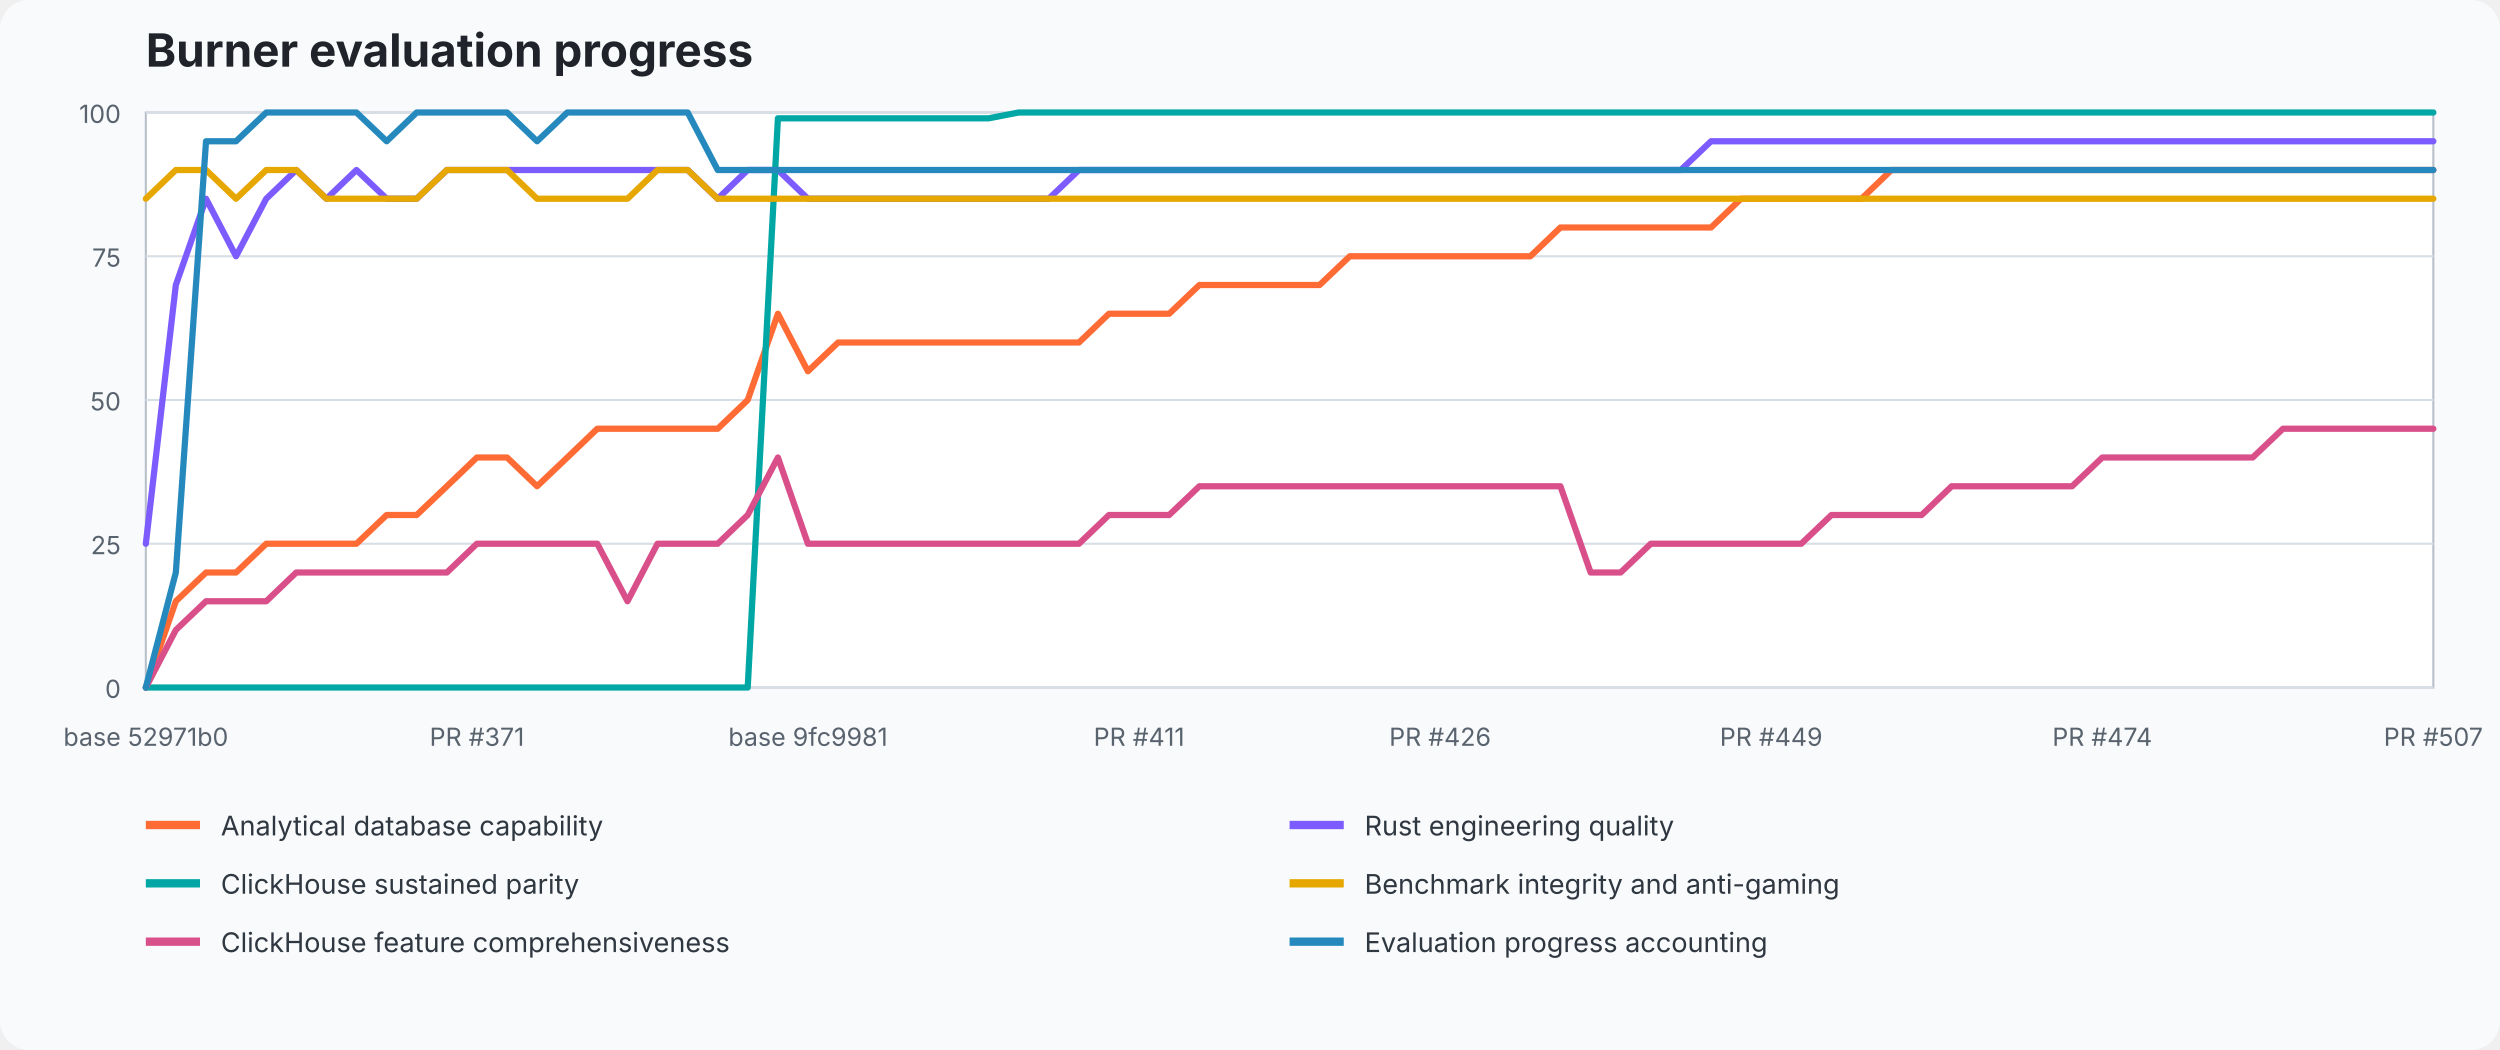
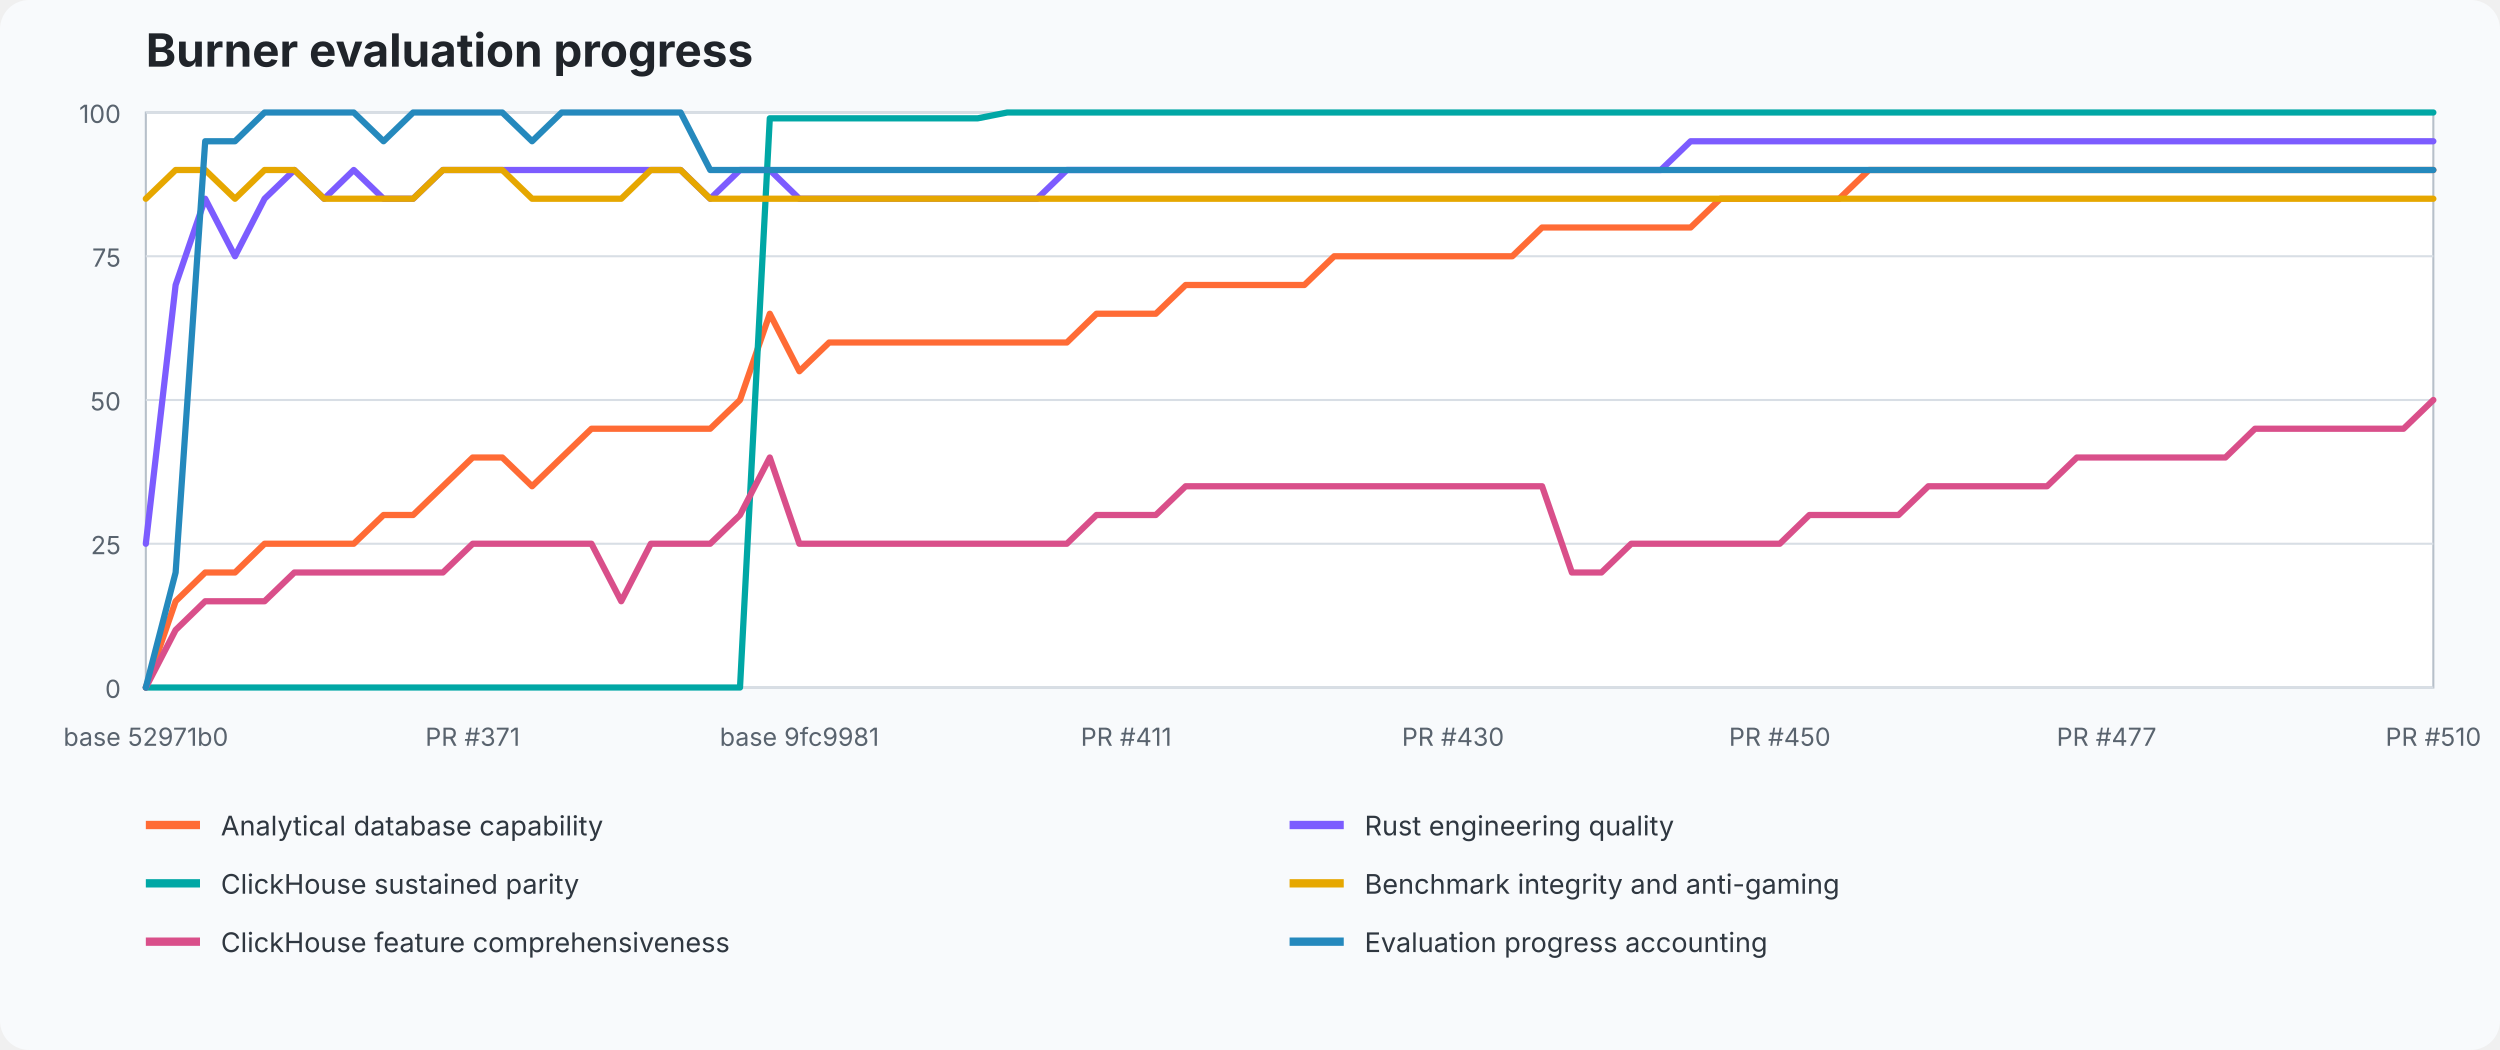
<svg xmlns="http://www.w3.org/2000/svg" width="1200" height="504" viewBox="0 0 1200 504" role="img" aria-labelledby="title desc">
  <style>text{font-family:ui-sans-serif,system-ui,-apple-system,BlinkMacSystemFont,"Segoe UI",sans-serif}.title{font-size:22px;font-weight:700;fill:#20242a}.axis{font-size:12px;fill:#59636e}.legend{font-size:13px;fill:#2f3740}.grid{stroke:#d8dee5;stroke-width:1}.plot{fill:#fff;stroke:#b7c0ca}</style>
  <rect width="100%" height="100%" fill="#f8fafc" rx="14" />
  <text x="70" y="32" class="title">Burner evaluation progress</text>
  <rect x="70" y="54" width="1098" height="276" class="plot" />
  <line x1="70" y1="330" x2="1168" y2="330" class="grid" />
  <text x="58" y="335" text-anchor="end" class="axis">0</text>
  <line x1="70" y1="261" x2="1168" y2="261" class="grid" />
  <text x="58" y="266" text-anchor="end" class="axis">25</text>
  <line x1="70" y1="192" x2="1168" y2="192" class="grid" />
  <text x="58" y="197" text-anchor="end" class="axis">50</text>
  <line x1="70" y1="123" x2="1168" y2="123" class="grid" />
  <text x="58" y="128" text-anchor="end" class="axis">75</text>
  <line x1="70" y1="54" x2="1168" y2="54" class="grid" />
  <text x="58" y="59" text-anchor="end" class="axis">100</text>
-   <polyline points="70.0,330.0 84.4,288.6 98.9,274.8 113.3,274.8 127.8,261.0 142.2,261.0 156.7,261.0 171.1,261.0 185.6,247.2 200.0,247.2 214.5,233.4 228.9,219.6 243.4,219.6 257.8,233.4 272.3,219.6 286.7,205.8 301.2,205.8 315.6,205.8 330.1,205.8 344.5,205.8 358.9,192.0 373.4,150.6 387.8,178.2 402.3,164.4 416.7,164.4 431.2,164.4 445.6,164.4 460.1,164.4 474.5,164.4 489.0,164.4 503.4,164.4 517.9,164.4 532.3,150.6 546.8,150.6 561.2,150.6 575.7,136.8 590.1,136.8 604.6,136.8 619.0,136.8 633.4,136.8 647.9,123.0 662.3,123.0 676.8,123.0 691.2,123.0 705.7,123.0 720.1,123.0 734.6,123.0 749.0,109.2 763.5,109.2 777.9,109.2 792.4,109.2 806.8,109.2 821.3,109.2 835.7,95.4 850.2,95.4 864.6,95.4 879.1,95.4 893.5,95.4 907.9,81.6 922.4,81.6 936.8,81.6 951.3,81.6 965.7,81.6 980.2,81.6 994.6,81.6 1009.1,81.6 1023.5,81.6 1038.0,81.6 1052.4,81.6 1066.9,81.6 1081.3,81.6 1095.8,81.6 1110.2,81.6 1124.7,81.6 1139.1,81.6 1153.6,81.6 1168.0,81.6" fill="none" stroke="#ff6b35" stroke-width="3" stroke-linejoin="round" stroke-linecap="round" />
-   <polyline points="70.0,261.0 84.4,136.8 98.9,95.4 113.3,123.0 127.8,95.4 142.2,81.6 156.7,95.4 171.1,81.6 185.6,95.4 200.0,95.4 214.5,81.6 228.9,81.6 243.4,81.6 257.8,81.6 272.3,81.6 286.7,81.6 301.2,81.6 315.6,81.6 330.1,81.6 344.5,95.4 358.9,81.6 373.4,81.6 387.8,95.4 402.3,95.4 416.7,95.4 431.2,95.4 445.6,95.4 460.1,95.4 474.5,95.4 489.0,95.4 503.4,95.4 517.9,81.6 532.3,81.6 546.8,81.6 561.2,81.6 575.7,81.6 590.1,81.6 604.6,81.6 619.0,81.6 633.4,81.6 647.9,81.6 662.3,81.6 676.8,81.6 691.2,81.6 705.7,81.6 720.1,81.6 734.6,81.6 749.0,81.6 763.5,81.6 777.9,81.6 792.4,81.6 806.8,81.6 821.3,67.8 835.7,67.8 850.2,67.8 864.6,67.8 879.1,67.8 893.5,67.8 907.9,67.8 922.4,67.8 936.8,67.8 951.3,67.8 965.7,67.8 980.2,67.8 994.6,67.8 1009.1,67.8 1023.5,67.8 1038.0,67.8 1052.4,67.8 1066.9,67.8 1081.3,67.8 1095.8,67.8 1110.2,67.8 1124.7,67.8 1139.1,67.8 1153.6,67.8 1168.0,67.8" fill="none" stroke="#7c5cff" stroke-width="3" stroke-linejoin="round" stroke-linecap="round" />
-   <polyline points="70.0,330.0 84.4,330.0 98.9,330.0 113.3,330.0 127.8,330.0 142.2,330.0 156.7,330.0 171.1,330.0 185.6,330.0 200.0,330.0 214.5,330.0 228.9,330.0 243.4,330.0 257.8,330.0 272.3,330.0 286.7,330.0 301.2,330.0 315.6,330.0 330.1,330.0 344.5,330.0 358.9,330.0 373.4,56.8 387.8,56.8 402.3,56.8 416.7,56.8 431.2,56.8 445.6,56.8 460.1,56.8 474.5,56.8 489.0,54.0 503.4,54.0 517.9,54.0 532.3,54.0 546.8,54.0 561.2,54.0 575.7,54.0 590.1,54.0 604.6,54.0 619.0,54.0 633.4,54.0 647.9,54.0 662.3,54.0 676.8,54.0 691.2,54.0 705.7,54.0 720.1,54.0 734.6,54.0 749.0,54.0 763.5,54.0 777.9,54.0 792.4,54.0 806.8,54.0 821.3,54.0 835.7,54.0 850.2,54.0 864.6,54.0 879.1,54.0 893.5,54.0 907.9,54.0 922.4,54.0 936.8,54.0 951.3,54.0 965.7,54.0 980.2,54.0 994.6,54.0 1009.1,54.0 1023.5,54.0 1038.0,54.0 1052.4,54.0 1066.9,54.0 1081.3,54.0 1095.8,54.0 1110.2,54.0 1124.7,54.0 1139.1,54.0 1153.6,54.0 1168.0,54.0" fill="none" stroke="#00a7a5" stroke-width="3" stroke-linejoin="round" stroke-linecap="round" />
-   <polyline points="70.0,95.4 84.4,81.6 98.9,81.6 113.3,95.4 127.8,81.6 142.2,81.6 156.7,95.4 171.1,95.4 185.6,95.4 200.0,95.4 214.5,81.6 228.9,81.6 243.4,81.6 257.8,95.4 272.3,95.4 286.7,95.4 301.2,95.4 315.6,81.6 330.1,81.6 344.5,95.4 358.9,95.4 373.4,95.4 387.8,95.4 402.3,95.4 416.7,95.4 431.2,95.4 445.6,95.4 460.1,95.4 474.5,95.4 489.0,95.4 503.4,95.4 517.9,95.4 532.3,95.4 546.8,95.4 561.2,95.4 575.7,95.4 590.1,95.4 604.6,95.4 619.0,95.4 633.4,95.4 647.9,95.4 662.3,95.4 676.8,95.4 691.2,95.4 705.7,95.4 720.1,95.4 734.6,95.4 749.0,95.4 763.5,95.4 777.9,95.4 792.4,95.4 806.8,95.4 821.3,95.4 835.7,95.4 850.2,95.4 864.6,95.4 879.1,95.4 893.5,95.4 907.9,95.4 922.4,95.4 936.8,95.4 951.3,95.4 965.7,95.4 980.2,95.4 994.6,95.4 1009.1,95.4 1023.5,95.4 1038.0,95.4 1052.4,95.4 1066.9,95.4 1081.3,95.4 1095.8,95.4 1110.2,95.4 1124.7,95.4 1139.1,95.4 1153.6,95.4 1168.0,95.4" fill="none" stroke="#e6a700" stroke-width="3" stroke-linejoin="round" stroke-linecap="round" />
-   <polyline points="70.0,330.0 84.4,302.4 98.9,288.6 113.3,288.6 127.8,288.6 142.2,274.8 156.7,274.8 171.1,274.8 185.6,274.8 200.0,274.8 214.5,274.8 228.9,261.0 243.4,261.0 257.8,261.0 272.3,261.0 286.7,261.0 301.2,288.6 315.6,261.0 330.1,261.0 344.5,261.0 358.9,247.2 373.4,219.6 387.8,261.0 402.3,261.0 416.7,261.0 431.2,261.0 445.6,261.0 460.1,261.0 474.5,261.0 489.0,261.0 503.4,261.0 517.9,261.0 532.3,247.2 546.8,247.2 561.2,247.2 575.7,233.4 590.1,233.4 604.6,233.4 619.0,233.4 633.4,233.4 647.9,233.4 662.3,233.4 676.8,233.4 691.2,233.4 705.7,233.4 720.1,233.4 734.6,233.4 749.0,233.4 763.5,274.8 777.9,274.8 792.4,261.0 806.8,261.0 821.3,261.0 835.7,261.0 850.2,261.0 864.6,261.0 879.1,247.2 893.5,247.2 907.9,247.2 922.4,247.2 936.8,233.4 951.3,233.4 965.7,233.4 980.2,233.4 994.6,233.4 1009.1,219.6 1023.5,219.6 1038.0,219.6 1052.4,219.6 1066.9,219.6 1081.3,219.6 1095.8,205.8 1110.2,205.8 1124.7,205.8 1139.1,205.8 1153.6,205.8 1168.0,205.8" fill="none" stroke="#d94f8a" stroke-width="3" stroke-linejoin="round" stroke-linecap="round" />
-   <polyline points="70.0,330.0 84.4,274.8 98.9,67.8 113.3,67.8 127.8,54.0 142.2,54.0 156.7,54.0 171.1,54.0 185.6,67.8 200.0,54.0 214.5,54.0 228.9,54.0 243.4,54.0 257.8,67.8 272.3,54.0 286.7,54.0 301.2,54.0 315.6,54.0 330.1,54.0 344.5,81.6 358.9,81.6 373.4,81.6 387.8,81.6 402.3,81.6 416.7,81.6 431.2,81.6 445.6,81.6 460.1,81.6 474.5,81.6 489.0,81.6 503.4,81.6 517.9,81.6 532.3,81.6 546.8,81.6 561.2,81.6 575.7,81.6 590.1,81.6 604.6,81.6 619.0,81.6 633.4,81.6 647.9,81.6 662.3,81.6 676.8,81.6 691.2,81.6 705.7,81.6 720.1,81.6 734.6,81.6 749.0,81.6 763.5,81.6 777.9,81.6 792.4,81.6 806.8,81.6 821.3,81.6 835.7,81.6 850.2,81.6 864.6,81.6 879.1,81.6 893.5,81.6 907.9,81.6 922.4,81.6 936.8,81.6 951.3,81.6 965.7,81.6 980.2,81.6 994.6,81.6 1009.1,81.6 1023.5,81.6 1038.0,81.6 1052.4,81.6 1066.9,81.6 1081.3,81.6 1095.8,81.6 1110.2,81.6 1124.7,81.6 1139.1,81.6 1153.6,81.6 1168.0,81.6" fill="none" stroke="#2589bd" stroke-width="3" stroke-linejoin="round" stroke-linecap="round" />
+   <polyline points="70.0,330.0 84.3,288.6 98.5,274.8 112.8,274.8 127.0,261.0 141.3,261.0 155.6,261.0 169.8,261.0 184.1,247.2 198.3,247.2 212.6,233.4 226.9,219.6 241.1,219.6 255.4,233.4 269.6,219.6 283.9,205.8 298.2,205.8 312.4,205.8 326.7,205.8 340.9,205.8 355.2,192.0 369.5,150.6 383.7,178.2 398.0,164.4 412.2,164.4 426.5,164.4 440.8,164.4 455.0,164.4 469.3,164.4 483.5,164.4 497.8,164.4 512.1,164.4 526.3,150.6 540.6,150.6 554.8,150.6 569.1,136.8 583.4,136.8 597.6,136.8 611.9,136.8 626.1,136.8 640.4,123.0 654.6,123.0 668.9,123.0 683.2,123.0 697.4,123.0 711.7,123.0 725.9,123.0 740.2,109.2 754.5,109.2 768.7,109.2 783.0,109.2 797.2,109.2 811.5,109.2 825.8,95.4 840.0,95.4 854.3,95.4 868.5,95.4 882.8,95.4 897.1,81.6 911.3,81.6 925.6,81.6 939.8,81.6 954.1,81.6 968.4,81.6 982.6,81.6 996.9,81.6 1011.1,81.6 1025.4,81.6 1039.7,81.6 1053.9,81.6 1068.2,81.6 1082.4,81.6 1096.7,81.6 1111.0,81.6 1125.2,81.6 1139.5,81.6 1153.7,81.6 1168.0,81.6" fill="none" stroke="#ff6b35" stroke-width="3" stroke-linejoin="round" stroke-linecap="round" />
+   <polyline points="70.0,261.0 84.3,136.8 98.5,95.4 112.8,123.0 127.0,95.4 141.3,81.6 155.6,95.4 169.8,81.6 184.1,95.4 198.3,95.4 212.6,81.6 226.9,81.6 241.1,81.6 255.4,81.6 269.6,81.6 283.9,81.6 298.2,81.6 312.4,81.6 326.7,81.6 340.9,95.4 355.2,81.6 369.5,81.6 383.7,95.4 398.0,95.4 412.2,95.4 426.5,95.4 440.8,95.4 455.0,95.4 469.3,95.4 483.5,95.4 497.8,95.4 512.1,81.6 526.3,81.6 540.6,81.6 554.8,81.6 569.1,81.6 583.4,81.6 597.6,81.6 611.9,81.6 626.1,81.6 640.4,81.6 654.6,81.6 668.9,81.6 683.2,81.6 697.4,81.6 711.7,81.6 725.9,81.6 740.2,81.6 754.5,81.6 768.7,81.6 783.0,81.6 797.2,81.6 811.5,67.8 825.8,67.8 840.0,67.8 854.3,67.8 868.5,67.8 882.8,67.8 897.1,67.8 911.3,67.8 925.6,67.8 939.8,67.8 954.1,67.8 968.4,67.8 982.6,67.8 996.9,67.8 1011.1,67.8 1025.4,67.8 1039.7,67.8 1053.9,67.8 1068.2,67.8 1082.4,67.8 1096.7,67.8 1111.0,67.8 1125.2,67.8 1139.5,67.8 1153.7,67.8 1168.0,67.8" fill="none" stroke="#7c5cff" stroke-width="3" stroke-linejoin="round" stroke-linecap="round" />
+   <polyline points="70.0,330.0 84.3,330.0 98.5,330.0 112.8,330.0 127.0,330.0 141.3,330.0 155.6,330.0 169.8,330.0 184.1,330.0 198.3,330.0 212.6,330.0 226.9,330.0 241.1,330.0 255.4,330.0 269.6,330.0 283.9,330.0 298.2,330.0 312.4,330.0 326.7,330.0 340.9,330.0 355.2,330.0 369.5,56.8 383.7,56.8 398.0,56.8 412.2,56.8 426.5,56.8 440.8,56.8 455.0,56.8 469.3,56.8 483.5,54.0 497.8,54.0 512.1,54.0 526.3,54.0 540.6,54.0 554.8,54.0 569.1,54.0 583.4,54.0 597.6,54.0 611.9,54.0 626.1,54.0 640.4,54.0 654.6,54.0 668.9,54.0 683.2,54.0 697.4,54.0 711.7,54.0 725.9,54.0 740.2,54.0 754.5,54.0 768.7,54.0 783.0,54.0 797.2,54.0 811.5,54.0 825.8,54.0 840.0,54.0 854.3,54.0 868.5,54.0 882.8,54.0 897.1,54.0 911.3,54.0 925.6,54.0 939.8,54.0 954.1,54.0 968.4,54.0 982.6,54.0 996.9,54.0 1011.1,54.0 1025.4,54.0 1039.7,54.0 1053.9,54.0 1068.2,54.0 1082.4,54.0 1096.7,54.0 1111.0,54.0 1125.2,54.0 1139.5,54.0 1153.7,54.0 1168.0,54.0" fill="none" stroke="#00a7a5" stroke-width="3" stroke-linejoin="round" stroke-linecap="round" />
+   <polyline points="70.0,95.4 84.3,81.6 98.5,81.6 112.8,95.4 127.0,81.6 141.3,81.6 155.6,95.4 169.8,95.4 184.1,95.4 198.3,95.4 212.6,81.6 226.9,81.6 241.1,81.6 255.4,95.4 269.6,95.4 283.9,95.4 298.2,95.4 312.4,81.6 326.7,81.6 340.9,95.4 355.2,95.4 369.5,95.4 383.7,95.4 398.0,95.4 412.2,95.4 426.5,95.4 440.8,95.4 455.0,95.4 469.3,95.4 483.5,95.4 497.8,95.4 512.1,95.4 526.3,95.4 540.6,95.4 554.8,95.4 569.1,95.4 583.4,95.4 597.6,95.4 611.9,95.4 626.1,95.4 640.4,95.4 654.6,95.4 668.9,95.4 683.2,95.4 697.4,95.4 711.7,95.4 725.9,95.4 740.2,95.4 754.5,95.4 768.7,95.4 783.0,95.4 797.2,95.4 811.5,95.4 825.8,95.4 840.0,95.4 854.3,95.4 868.5,95.4 882.8,95.4 897.1,95.4 911.3,95.4 925.6,95.4 939.8,95.4 954.1,95.4 968.4,95.4 982.6,95.4 996.9,95.4 1011.1,95.4 1025.4,95.4 1039.7,95.4 1053.9,95.4 1068.2,95.4 1082.4,95.4 1096.7,95.4 1111.0,95.4 1125.2,95.4 1139.5,95.4 1153.7,95.4 1168.0,95.4" fill="none" stroke="#e6a700" stroke-width="3" stroke-linejoin="round" stroke-linecap="round" />
+   <polyline points="70.0,330.0 84.3,302.4 98.5,288.6 112.8,288.6 127.0,288.6 141.3,274.8 155.6,274.8 169.8,274.8 184.1,274.8 198.3,274.8 212.6,274.8 226.9,261.0 241.1,261.0 255.4,261.0 269.6,261.0 283.9,261.0 298.2,288.6 312.4,261.0 326.7,261.0 340.9,261.0 355.2,247.2 369.5,219.6 383.7,261.0 398.0,261.0 412.2,261.0 426.5,261.0 440.8,261.0 455.0,261.0 469.3,261.0 483.5,261.0 497.8,261.0 512.1,261.0 526.3,247.2 540.6,247.2 554.8,247.2 569.1,233.4 583.4,233.4 597.6,233.4 611.9,233.4 626.1,233.4 640.4,233.4 654.6,233.4 668.9,233.4 683.2,233.4 697.4,233.4 711.7,233.4 725.9,233.4 740.2,233.4 754.5,274.8 768.7,274.8 783.0,261.0 797.2,261.0 811.5,261.0 825.8,261.0 840.0,261.0 854.3,261.0 868.5,247.2 882.8,247.2 897.1,247.2 911.3,247.2 925.6,233.4 939.8,233.4 954.1,233.4 968.4,233.4 982.6,233.4 996.9,219.6 1011.1,219.6 1025.4,219.6 1039.7,219.6 1053.9,219.6 1068.2,219.6 1082.4,205.8 1096.7,205.8 1111.0,205.8 1125.2,205.8 1139.5,205.8 1153.7,205.8 1168.0,192.0" fill="none" stroke="#d94f8a" stroke-width="3" stroke-linejoin="round" stroke-linecap="round" />
+   <polyline points="70.0,330.0 84.3,274.8 98.5,67.8 112.8,67.8 127.0,54.0 141.3,54.0 155.6,54.0 169.8,54.0 184.1,67.8 198.3,54.0 212.6,54.0 226.9,54.0 241.1,54.0 255.4,67.8 269.6,54.0 283.9,54.0 298.2,54.0 312.4,54.0 326.7,54.0 340.9,81.6 355.2,81.6 369.5,81.6 383.7,81.6 398.0,81.6 412.2,81.6 426.5,81.6 440.8,81.6 455.0,81.6 469.3,81.6 483.5,81.6 497.8,81.6 512.1,81.6 526.3,81.6 540.6,81.6 554.8,81.6 569.1,81.6 583.4,81.6 597.6,81.6 611.9,81.6 626.1,81.6 640.4,81.6 654.6,81.6 668.9,81.6 683.2,81.6 697.4,81.6 711.7,81.6 725.9,81.6 740.2,81.6 754.5,81.6 768.7,81.6 783.0,81.6 797.2,81.6 811.5,81.6 825.8,81.6 840.0,81.6 854.3,81.6 868.5,81.6 882.8,81.6 897.1,81.6 911.3,81.6 925.6,81.6 939.8,81.6 954.1,81.6 968.4,81.6 982.6,81.6 996.9,81.6 1011.1,81.6 1025.4,81.6 1039.7,81.6 1053.9,81.6 1068.2,81.6 1082.4,81.6 1096.7,81.6 1111.0,81.6 1125.2,81.6 1139.5,81.6 1153.7,81.6 1168.0,81.6" fill="none" stroke="#2589bd" stroke-width="3" stroke-linejoin="round" stroke-linecap="round" />
  <text x="70" y="358" text-anchor="middle" class="axis">base 52971b0</text>
-   <text x="228.921" y="358" text-anchor="middle" class="axis">PR #371</text>
-   <text x="387.842" y="358" text-anchor="middle" class="axis">base 9fc9981</text>
-   <text x="546.763" y="358" text-anchor="middle" class="axis">PR #411</text>
-   <text x="691.237" y="358" text-anchor="middle" class="axis">PR #426</text>
-   <text x="850.158" y="358" text-anchor="middle" class="axis">PR #449</text>
-   <text x="1009.079" y="358" text-anchor="middle" class="axis">PR #474</text>
-   <text x="1168" y="358" text-anchor="middle" class="axis">PR #507</text>
+   <text x="226.857" y="358" text-anchor="middle" class="axis">PR #371</text>
+   <text x="383.714" y="358" text-anchor="middle" class="axis">base 9fc9981</text>
+   <text x="540.571" y="358" text-anchor="middle" class="axis">PR #411</text>
+   <text x="697.429" y="358" text-anchor="middle" class="axis">PR #430</text>
+   <text x="854.286" y="358" text-anchor="middle" class="axis">PR #450</text>
+   <text x="1011.143" y="358" text-anchor="middle" class="axis">PR #477</text>
+   <text x="1168" y="358" text-anchor="middle" class="axis">PR #510</text>
  <line x1="70" y1="396" x2="96" y2="396" stroke="#ff6b35" stroke-width="4" />
  <text x="106" y="401" class="legend">Analytical database capability</text>
  <line x1="619" y1="396" x2="645" y2="396" stroke="#7c5cff" stroke-width="4" />
  <text x="655" y="401" class="legend">Rust engineering quality</text>
  <line x1="70" y1="424" x2="96" y2="424" stroke="#00a7a5" stroke-width="4" />
  <text x="106" y="429" class="legend">ClickHouse sustained parity</text>
  <line x1="619" y1="424" x2="645" y2="424" stroke="#e6a700" stroke-width="4" />
  <text x="655" y="429" class="legend">Benchmark integrity and anti-gaming</text>
  <line x1="70" y1="452" x2="96" y2="452" stroke="#d94f8a" stroke-width="4" />
  <text x="106" y="457" class="legend">ClickHouse feature comprehensiveness</text>
  <line x1="619" y1="452" x2="645" y2="452" stroke="#2589bd" stroke-width="4" />
  <text x="655" y="457" class="legend">Evaluation progress accounting</text>
</svg>
